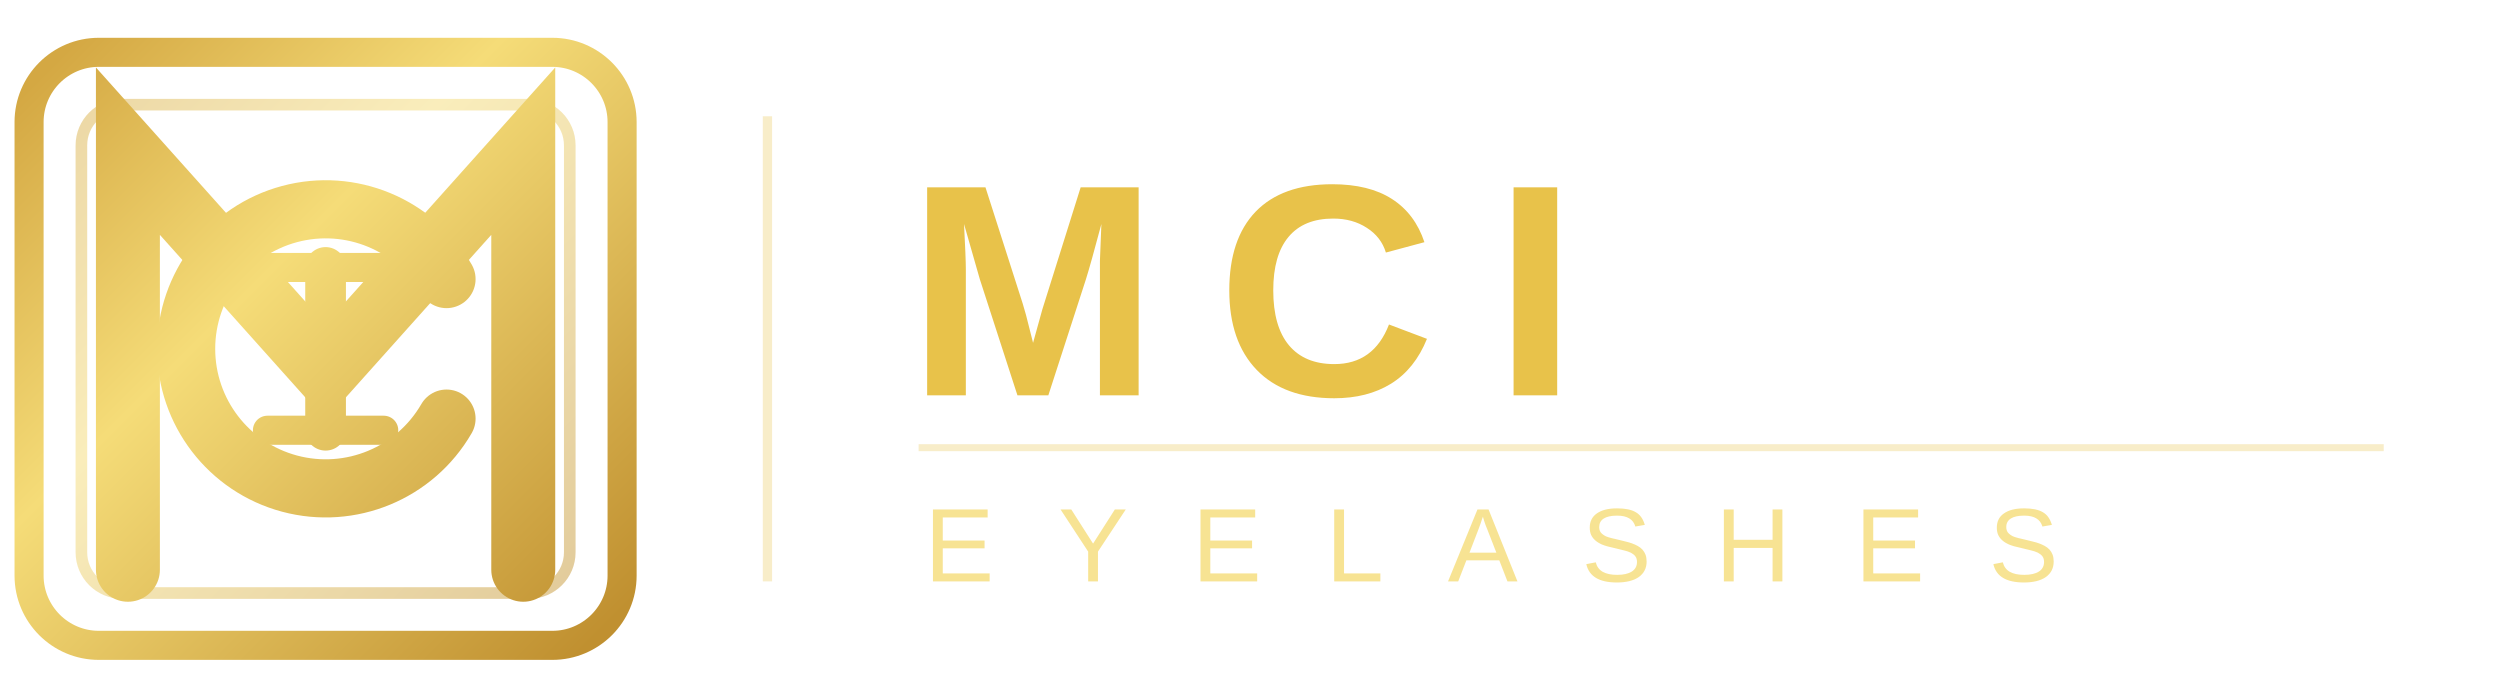
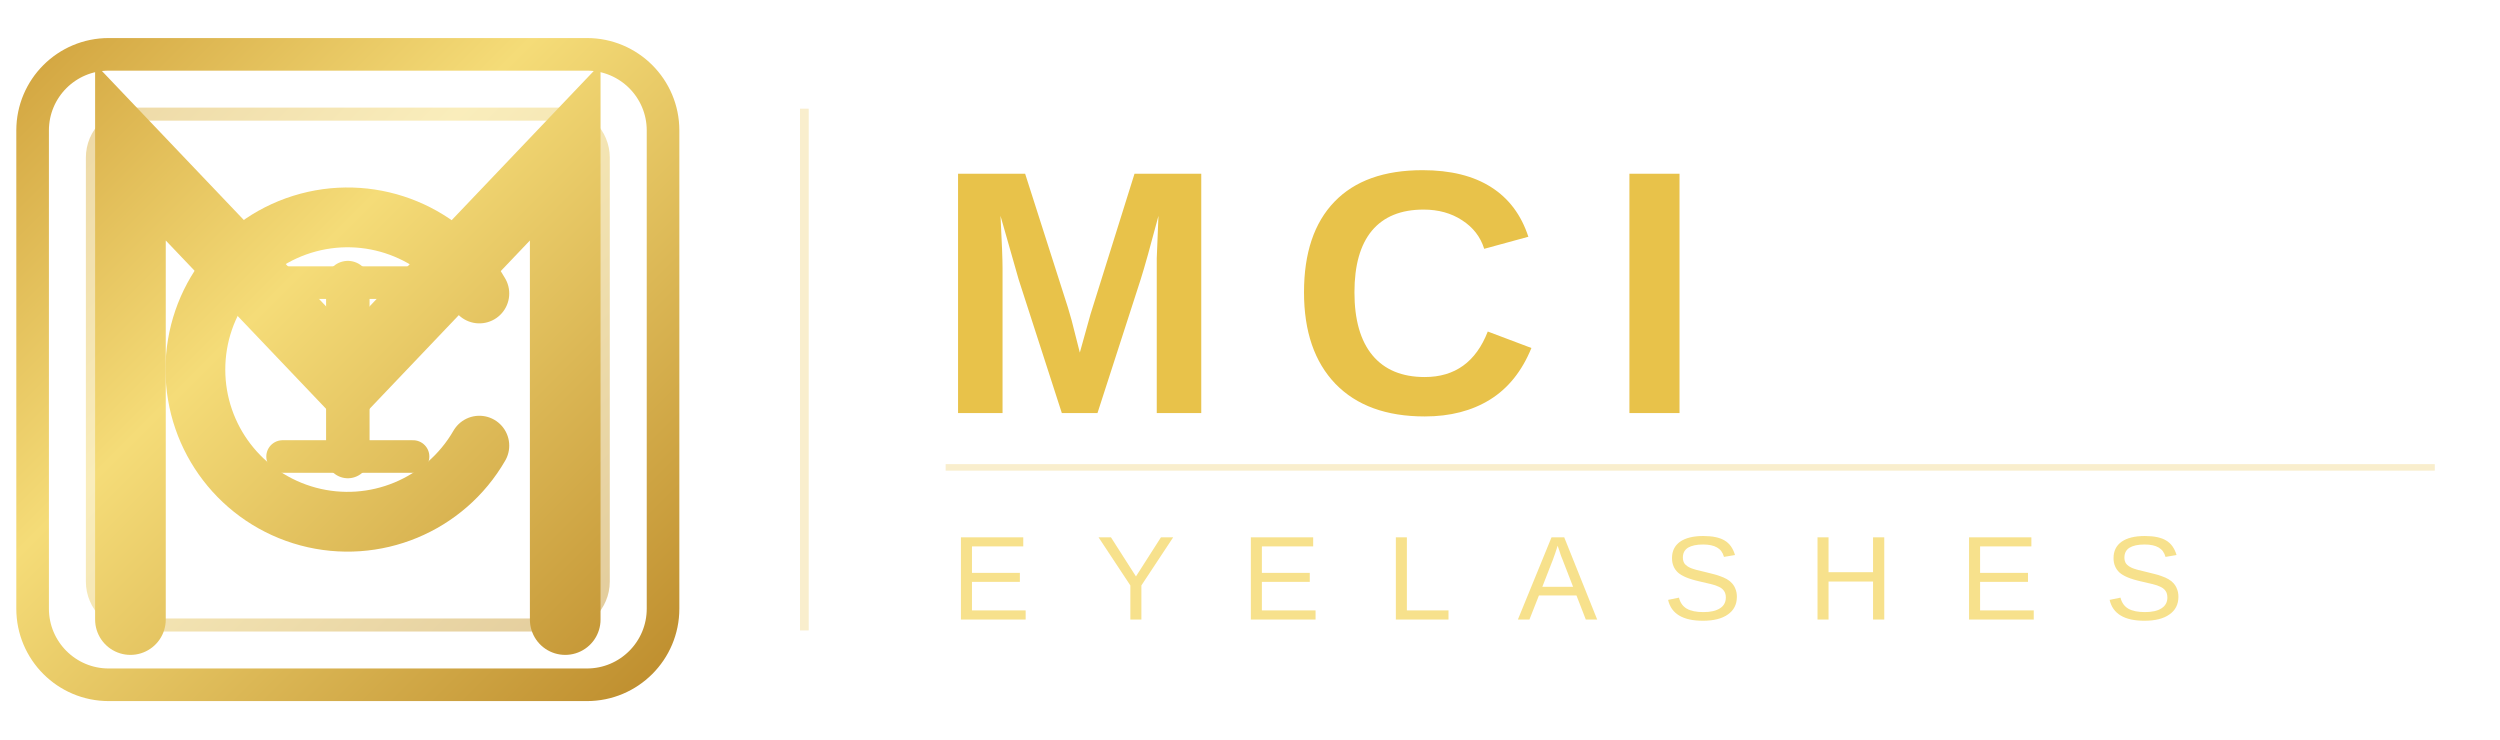
- <svg xmlns="http://www.w3.org/2000/svg" viewBox="0 0 215 60" fill="none">
+ <svg xmlns="http://www.w3.org/2000/svg" viewBox="0 0 230 68" fill="none">
  <defs>
-     <linearGradient id="gm" x1="4" y1="4" x2="52" y2="52" gradientUnits="userSpaceOnUse">
+     <linearGradient id="gm" x1="4" y1="4" x2="60" y2="60" gradientUnits="userSpaceOnUse">
      <stop offset="0%" stop-color="#D4A843" />
      <stop offset="38%" stop-color="#F5DC78" />
      <stop offset="100%" stop-color="#C09030" />
    </linearGradient>
  </defs>
  <g transform="translate(0,2)">
-     <rect x="2.5" y="2.5" width="51" height="51" rx="6" stroke="url(#gm)" stroke-width="2.5" fill="none" />
-     <rect x="7" y="7" width="42" height="42" rx="3.5" stroke="url(#gm)" stroke-width="1" fill="none" opacity="0.5" />
-     <polyline points="11,47 11,11 28,30 45,11 45,47" stroke="url(#gm)" stroke-width="5.5" fill="none" stroke-linecap="round" stroke-linejoin="miter" stroke-miterlimit="12" />
-     <path d="M 38.4 22 A 12 12 0 1 0 38.4 34" stroke="url(#gm)" stroke-width="5" fill="none" stroke-linecap="round" />
-     <line x1="28" y1="21" x2="28" y2="35" stroke="url(#gm)" stroke-width="3.5" stroke-linecap="round" />
-     <line x1="23" y1="21" x2="33" y2="21" stroke="url(#gm)" stroke-width="2.5" stroke-linecap="round" />
-     <line x1="23" y1="35" x2="33" y2="35" stroke="url(#gm)" stroke-width="2.5" stroke-linecap="round" />
+     <rect x="3" y="3" width="58" height="58" rx="7" stroke="url(#gm)" stroke-width="3" fill="none" />
+     <rect x="8.5" y="8.5" width="47" height="47" rx="4" stroke="url(#gm)" stroke-width="1.2" fill="none" opacity="0.5" />
+     <polyline points="12,55 12,12 32,33 52,12 52,55" stroke="url(#gm)" stroke-width="6.5" fill="none" stroke-linecap="round" stroke-linejoin="miter" stroke-miterlimit="12" />
+     <path d="M 44.1 25 A 14 14 0 1 0 44.1 39" stroke="url(#gm)" stroke-width="5.5" fill="none" stroke-linecap="round" />
+     <line x1="32" y1="24" x2="32" y2="40" stroke="url(#gm)" stroke-width="4" stroke-linecap="round" />
+     <line x1="26" y1="24" x2="38" y2="24" stroke="url(#gm)" stroke-width="3" stroke-linecap="round" />
+     <line x1="26" y1="40" x2="38" y2="40" stroke="url(#gm)" stroke-width="3" stroke-linecap="round" />
  </g>
-   <line x1="66" y1="10" x2="66" y2="50" stroke="#E8C24A" stroke-width="0.8" opacity="0.3" />
-   <text x="78" y="34" font-family="Montserrat, 'Helvetica Neue', Arial, sans-serif" font-size="26" font-weight="800" letter-spacing="5" fill="#E8C24A">MCI</text>
-   <line x1="79" y1="38.5" x2="205" y2="38.5" stroke="#E8C24A" stroke-width="0.6" opacity="0.3" />
-   <text x="79.5" y="50" font-family="Montserrat, 'Helvetica Neue', Arial, sans-serif" font-size="9" font-weight="300" letter-spacing="5.5" fill="rgba(245,220,120,0.8)">EYELASHES</text>
+   <line x1="74" y1="10" x2="74" y2="58" stroke="#E8C24A" stroke-width="0.8" opacity="0.28" />
+   <text x="86" y="38" font-family="Montserrat, 'Helvetica Neue', Arial, sans-serif" font-size="32" font-weight="900" letter-spacing="6" fill="#E8C24A">MCI</text>
+   <line x1="87" y1="43" x2="224" y2="43" stroke="#E8C24A" stroke-width="0.6" opacity="0.28" />
+   <text x="87.5" y="57" font-family="Montserrat, 'Helvetica Neue', Arial, sans-serif" font-size="11" font-weight="400" letter-spacing="6" fill="rgba(245,220,120,0.85)">EYELASHES</text>
</svg>
